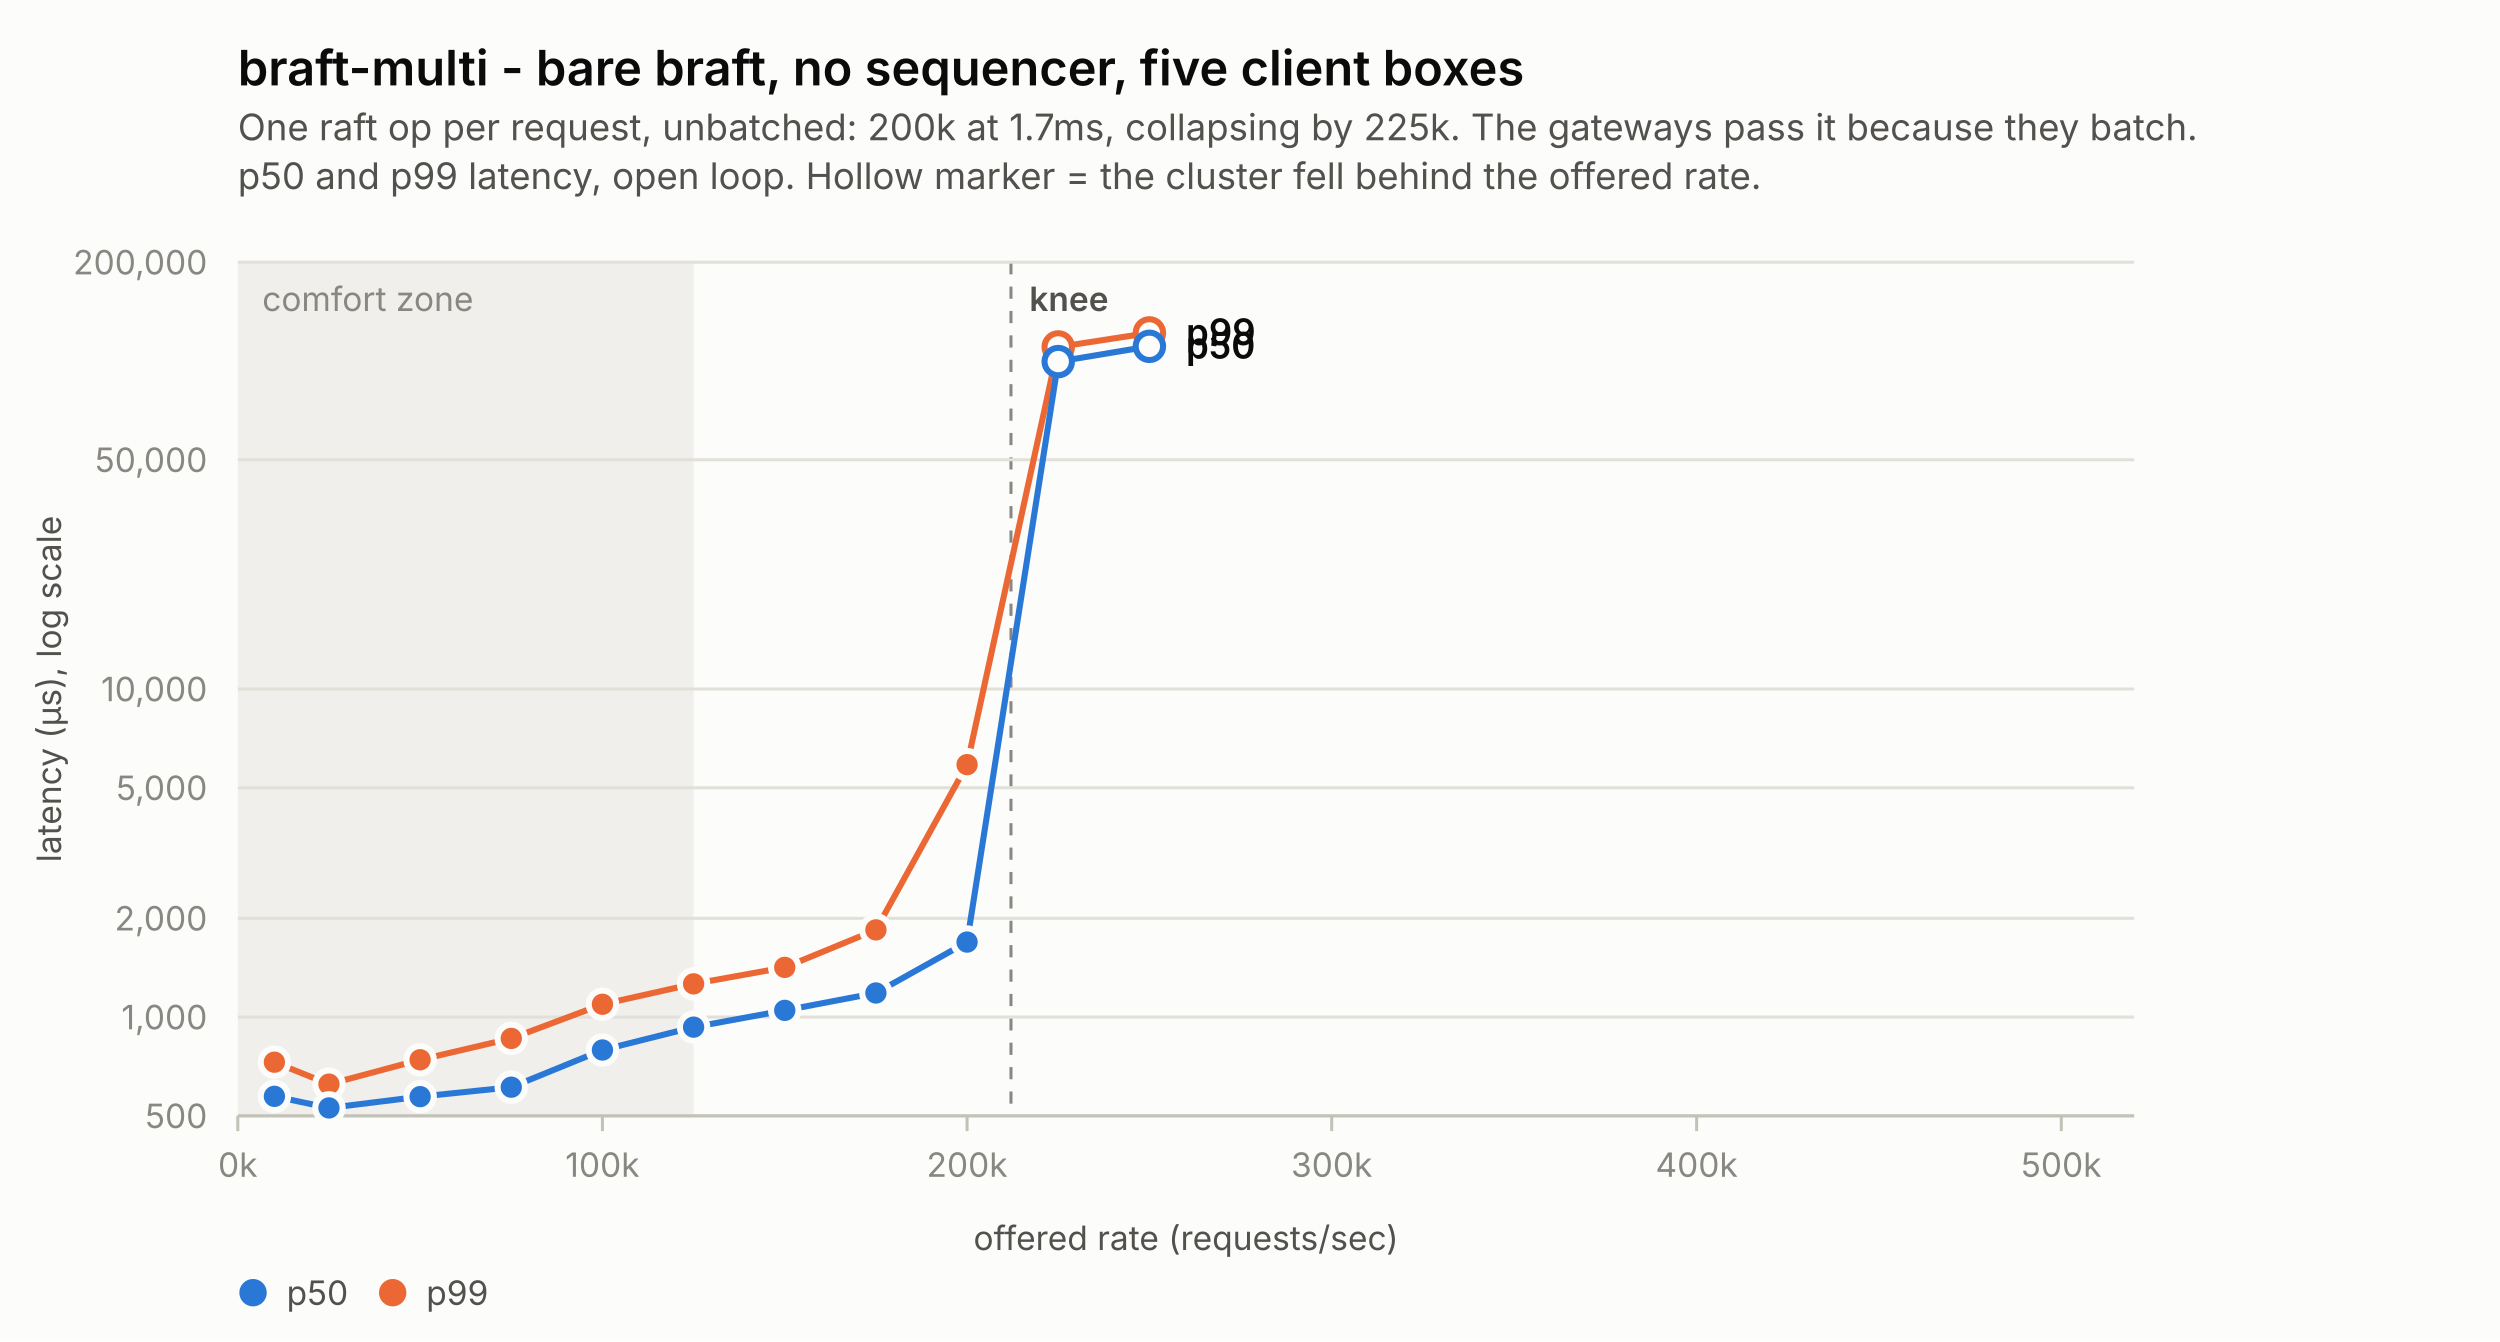
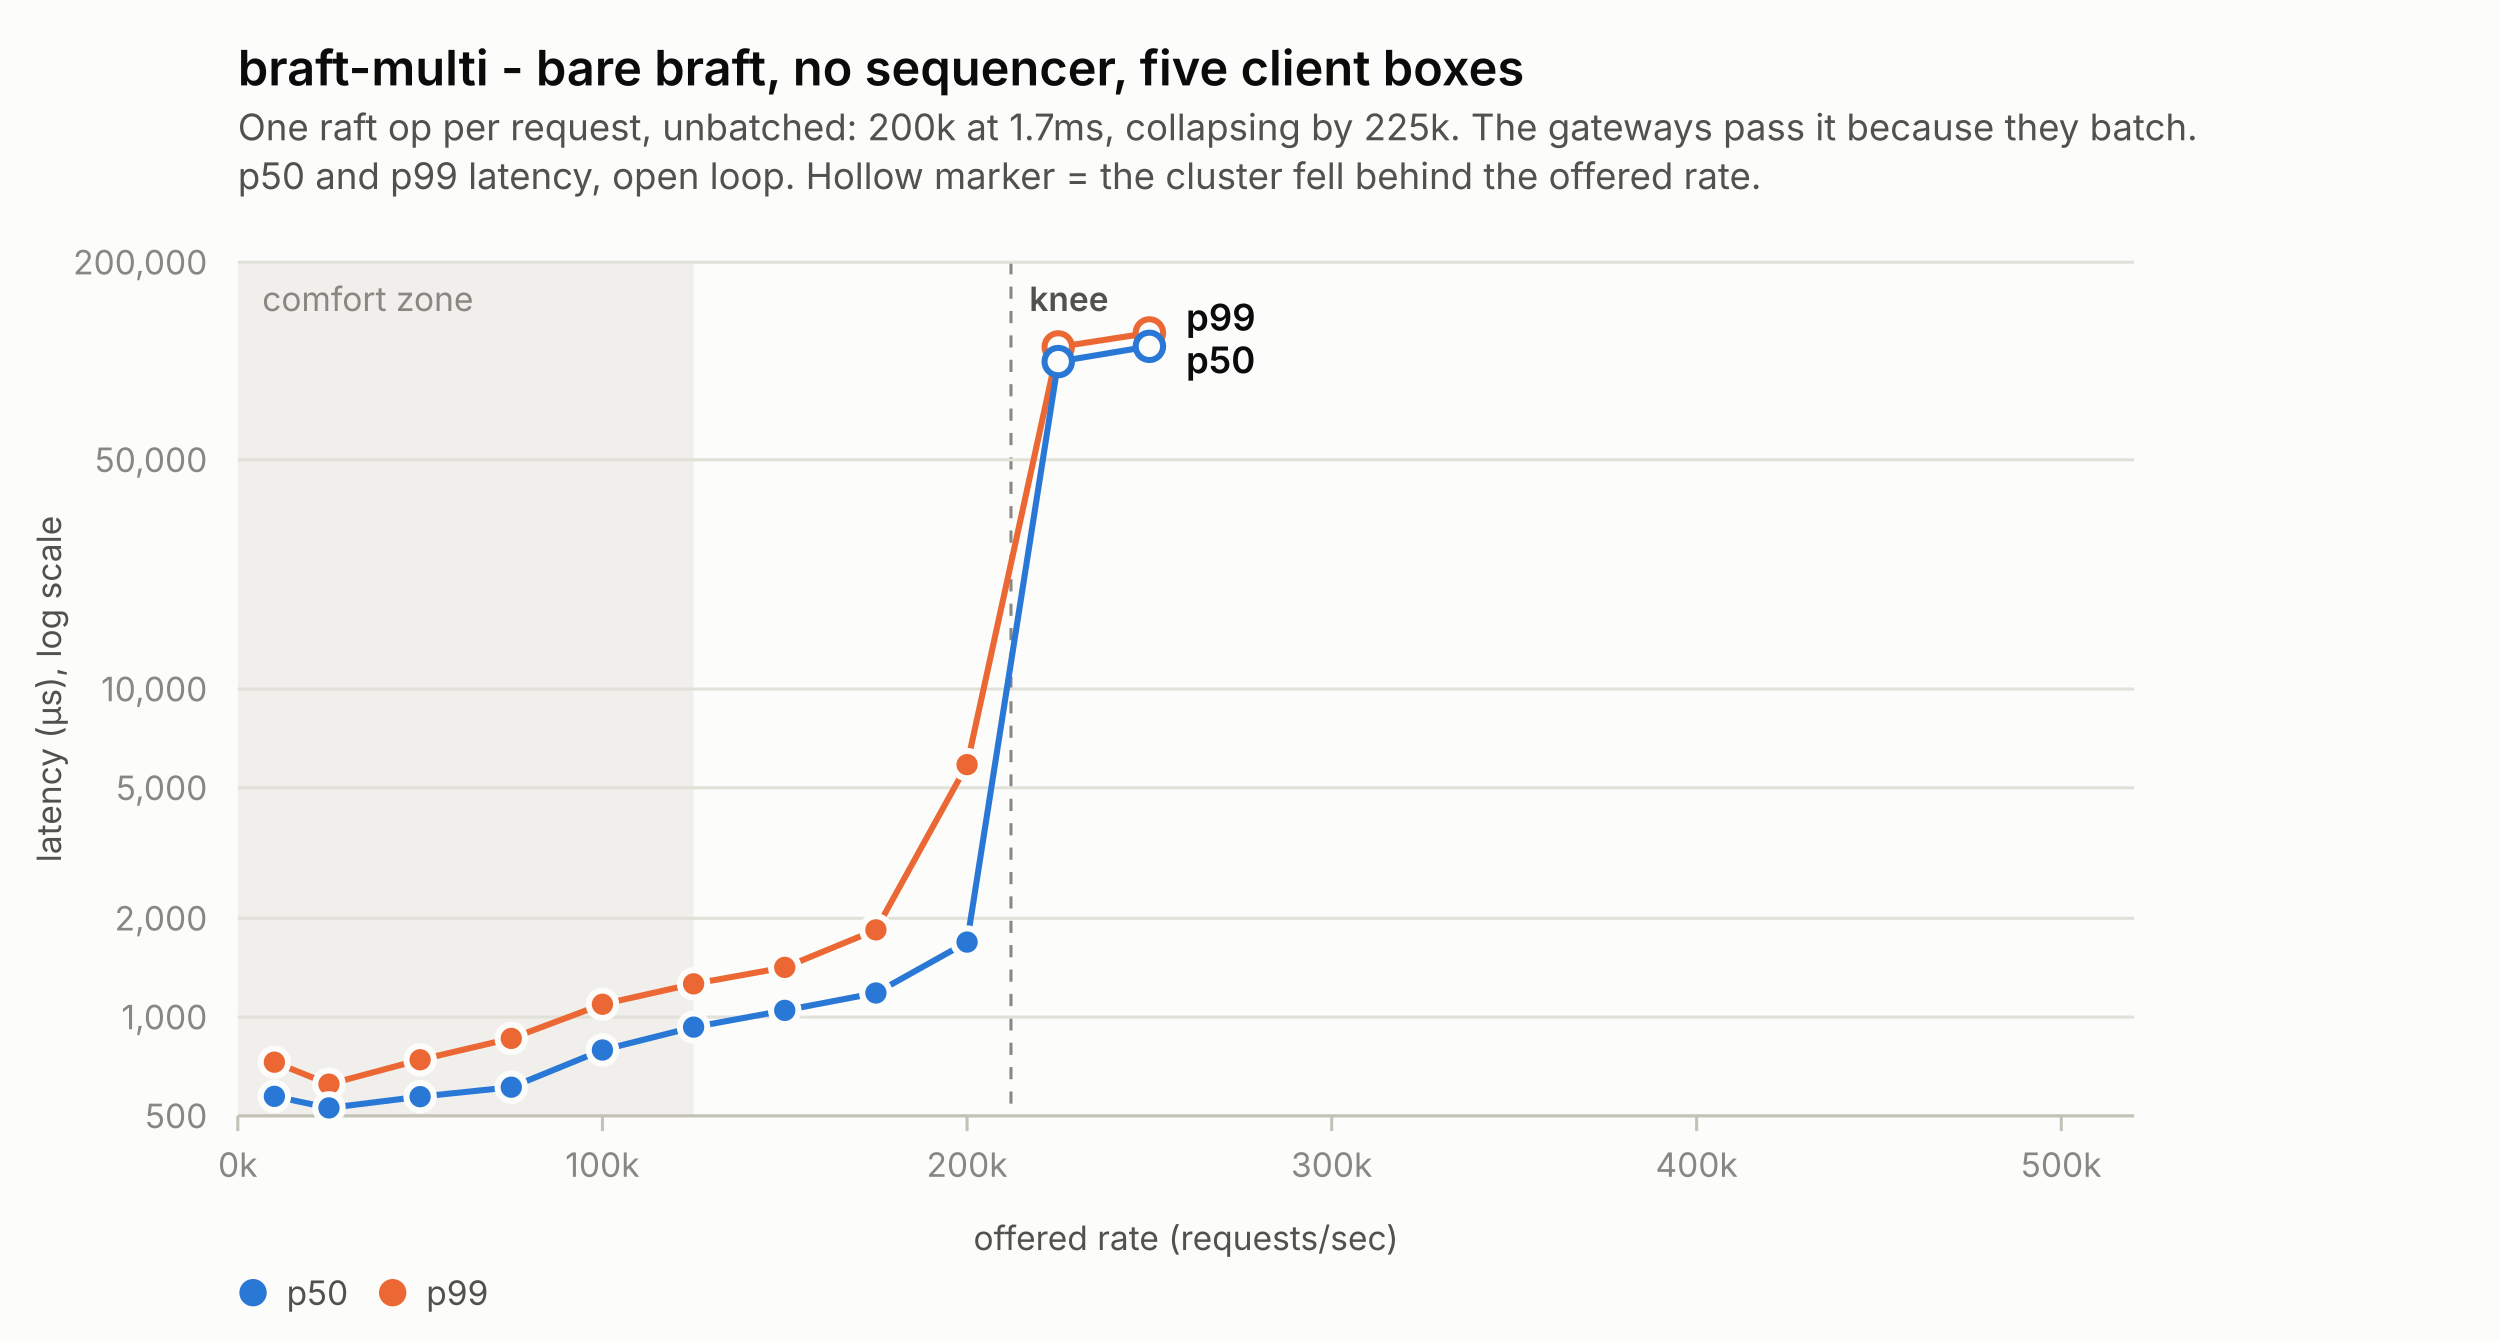
<svg xmlns="http://www.w3.org/2000/svg" width="820" height="440" viewBox="0 0 820 440" font-family="system-ui,-apple-system,&quot;Segoe UI&quot;,sans-serif" role="img" aria-label="braft-multi - bare braft, no sequencer, five client boxes">
  <rect width="820" height="440" fill="#fcfcfb" />
  <text x="78" y="28" font-size="16" font-weight="600" fill="#0b0b0b">braft-multi - bare braft, no sequencer, five client boxes</text>
  <text x="78" y="46" font-size="12" fill="#52514e">One raft op per request, unbatched: 200k at 1.7ms, collapsing by 225k. The gateways pass it because they batch.</text>
  <text x="78" y="62" font-size="12" fill="#52514e">p50 and p99 latency, open loop. Hollow marker = the cluster fell behind the offered rate.</text>
  <rect x="78" y="86" width="149.5" height="280" fill="#f0efec" />
  <text x="86" y="102" font-size="11" fill="#898781">comfort zone</text>
  <line x1="331.6" y1="86" x2="331.6" y2="366" stroke="#898781" stroke-width="1" stroke-dasharray="4 4" />
  <text x="337.6" y="102" font-size="11" font-weight="600" fill="#52514e">knee</text>
  <line x1="78" y1="366.0" x2="700" y2="366.0" stroke="#e1e0d9" stroke-width="1" />
  <text x="68" y="370.0" font-size="11" fill="#898781" text-anchor="end">500</text>
  <line x1="78" y1="333.6" x2="700" y2="333.6" stroke="#e1e0d9" stroke-width="1" />
  <text x="68" y="337.6" font-size="11" fill="#898781" text-anchor="end">1,000</text>
  <line x1="78" y1="301.2" x2="700" y2="301.2" stroke="#e1e0d9" stroke-width="1" />
  <text x="68" y="305.2" font-size="11" fill="#898781" text-anchor="end">2,000</text>
  <line x1="78" y1="258.4" x2="700" y2="258.4" stroke="#e1e0d9" stroke-width="1" />
  <text x="68" y="262.4" font-size="11" fill="#898781" text-anchor="end">5,000</text>
  <line x1="78" y1="226.0" x2="700" y2="226.0" stroke="#e1e0d9" stroke-width="1" />
  <text x="68" y="230.0" font-size="11" fill="#898781" text-anchor="end">10,000</text>
  <line x1="78" y1="150.8" x2="700" y2="150.8" stroke="#e1e0d9" stroke-width="1" />
  <text x="68" y="154.8" font-size="11" fill="#898781" text-anchor="end">50,000</text>
  <line x1="78" y1="86.0" x2="700" y2="86.0" stroke="#e1e0d9" stroke-width="1" />
  <text x="68" y="90.0" font-size="11" fill="#898781" text-anchor="end">200,000</text>
  <text x="20" y="226" font-size="11" fill="#52514e" text-anchor="middle" transform="rotate(-90 20 226)">latency (µs), log scale</text>
  <line x1="78" y1="366" x2="700" y2="366" stroke="#c3c2b7" stroke-width="1" />
  <line x1="78.0" y1="366" x2="78.0" y2="371" stroke="#c3c2b7" stroke-width="1" />
  <text x="78.0" y="386" font-size="11" fill="#898781" text-anchor="middle">0k</text>
  <line x1="197.6" y1="366" x2="197.6" y2="371" stroke="#c3c2b7" stroke-width="1" />
  <text x="197.6" y="386" font-size="11" fill="#898781" text-anchor="middle">100k</text>
  <line x1="317.2" y1="366" x2="317.2" y2="371" stroke="#c3c2b7" stroke-width="1" />
  <text x="317.2" y="386" font-size="11" fill="#898781" text-anchor="middle">200k</text>
  <line x1="436.8" y1="366" x2="436.8" y2="371" stroke="#c3c2b7" stroke-width="1" />
  <text x="436.8" y="386" font-size="11" fill="#898781" text-anchor="middle">300k</text>
  <line x1="556.5" y1="366" x2="556.5" y2="371" stroke="#c3c2b7" stroke-width="1" />
  <text x="556.5" y="386" font-size="11" fill="#898781" text-anchor="middle">400k</text>
  <line x1="676.1" y1="366" x2="676.1" y2="371" stroke="#c3c2b7" stroke-width="1" />
  <text x="676.1" y="386" font-size="11" fill="#898781" text-anchor="middle">500k</text>
  <text x="389" y="410" font-size="11" fill="#52514e" text-anchor="middle">offered rate (requests/sec)</text>
  <defs>
    <clipPath id="plot">
      <rect x="72" y="80" width="634" height="292" />
    </clipPath>
  </defs>
  <g clip-path="url(#plot)">
    <path d="M90.0,348.4 L107.9,355.6 L137.8,347.6 L167.7,340.6 L197.6,329.4 L227.5,322.7 L257.4,317.3 L287.3,305.0 L317.2,250.8 L347.1,113.8 L377.0,109.2" fill="none" stroke="#eb6834" stroke-width="2" stroke-linejoin="round" stroke-linecap="round" />
    <circle cx="90.0" cy="348.4" r="4.5" fill="#eb6834" stroke="#fcfcfb" stroke-width="2" />
    <circle cx="107.9" cy="355.6" r="4.5" fill="#eb6834" stroke="#fcfcfb" stroke-width="2" />
    <circle cx="137.8" cy="347.6" r="4.5" fill="#eb6834" stroke="#fcfcfb" stroke-width="2" />
    <circle cx="167.7" cy="340.6" r="4.5" fill="#eb6834" stroke="#fcfcfb" stroke-width="2" />
    <circle cx="197.6" cy="329.4" r="4.5" fill="#eb6834" stroke="#fcfcfb" stroke-width="2" />
    <circle cx="227.5" cy="322.7" r="4.5" fill="#eb6834" stroke="#fcfcfb" stroke-width="2" />
    <circle cx="257.4" cy="317.3" r="4.5" fill="#eb6834" stroke="#fcfcfb" stroke-width="2" />
    <circle cx="287.3" cy="305.0" r="4.5" fill="#eb6834" stroke="#fcfcfb" stroke-width="2" />
    <circle cx="317.2" cy="250.8" r="4.5" fill="#eb6834" stroke="#fcfcfb" stroke-width="2" />
    <circle cx="347.1" cy="113.8" r="4.5" fill="#fcfcfb" stroke="#eb6834" stroke-width="2" />
    <circle cx="377.0" cy="109.2" r="4.5" fill="#fcfcfb" stroke="#eb6834" stroke-width="2" />
    <path d="M90.0,359.6 L107.9,363.4 L137.8,359.7 L167.7,356.6 L197.6,344.4 L227.5,336.9 L257.4,331.4 L287.3,325.7 L317.2,309.0 L347.1,118.6 L377.0,113.6" fill="none" stroke="#2a78d6" stroke-width="2" stroke-linejoin="round" stroke-linecap="round" />
    <circle cx="90.0" cy="359.6" r="4.5" fill="#2a78d6" stroke="#fcfcfb" stroke-width="2" />
    <circle cx="107.9" cy="363.4" r="4.5" fill="#2a78d6" stroke="#fcfcfb" stroke-width="2" />
    <circle cx="137.8" cy="359.7" r="4.5" fill="#2a78d6" stroke="#fcfcfb" stroke-width="2" />
    <circle cx="167.7" cy="356.6" r="4.5" fill="#2a78d6" stroke="#fcfcfb" stroke-width="2" />
    <circle cx="197.6" cy="344.4" r="4.5" fill="#2a78d6" stroke="#fcfcfb" stroke-width="2" />
    <circle cx="227.5" cy="336.9" r="4.5" fill="#2a78d6" stroke="#fcfcfb" stroke-width="2" />
    <circle cx="257.4" cy="331.4" r="4.5" fill="#2a78d6" stroke="#fcfcfb" stroke-width="2" />
    <circle cx="287.3" cy="325.7" r="4.5" fill="#2a78d6" stroke="#fcfcfb" stroke-width="2" />
    <circle cx="317.2" cy="309.0" r="4.5" fill="#2a78d6" stroke="#fcfcfb" stroke-width="2" />
    <circle cx="347.1" cy="118.6" r="4.5" fill="#fcfcfb" stroke="#2a78d6" stroke-width="2" />
    <circle cx="377.0" cy="113.6" r="4.5" fill="#fcfcfb" stroke="#2a78d6" stroke-width="2" />
  </g>
-   <text x="389.0" y="113.2" font-size="12" font-weight="600" fill="#0b0b0b">p99</text>
-   <text x="389.0" y="117.6" font-size="12" font-weight="600" fill="#0b0b0b">p50</text>
+   <text x="389.0" y="108.4" font-size="12" font-weight="600" fill="#0b0b0b">p99</text>
+   <text x="389.0" y="122.4" font-size="12" font-weight="600" fill="#0b0b0b">p50</text>
  <circle cx="83" cy="424" r="4.5" fill="#2a78d6" />
  <text x="94" y="428" font-size="11" fill="#52514e">p50</text>
  <circle cx="128.8" cy="424" r="4.5" fill="#eb6834" />
  <text x="139.8" y="428" font-size="11" fill="#52514e">p99</text>
</svg>
